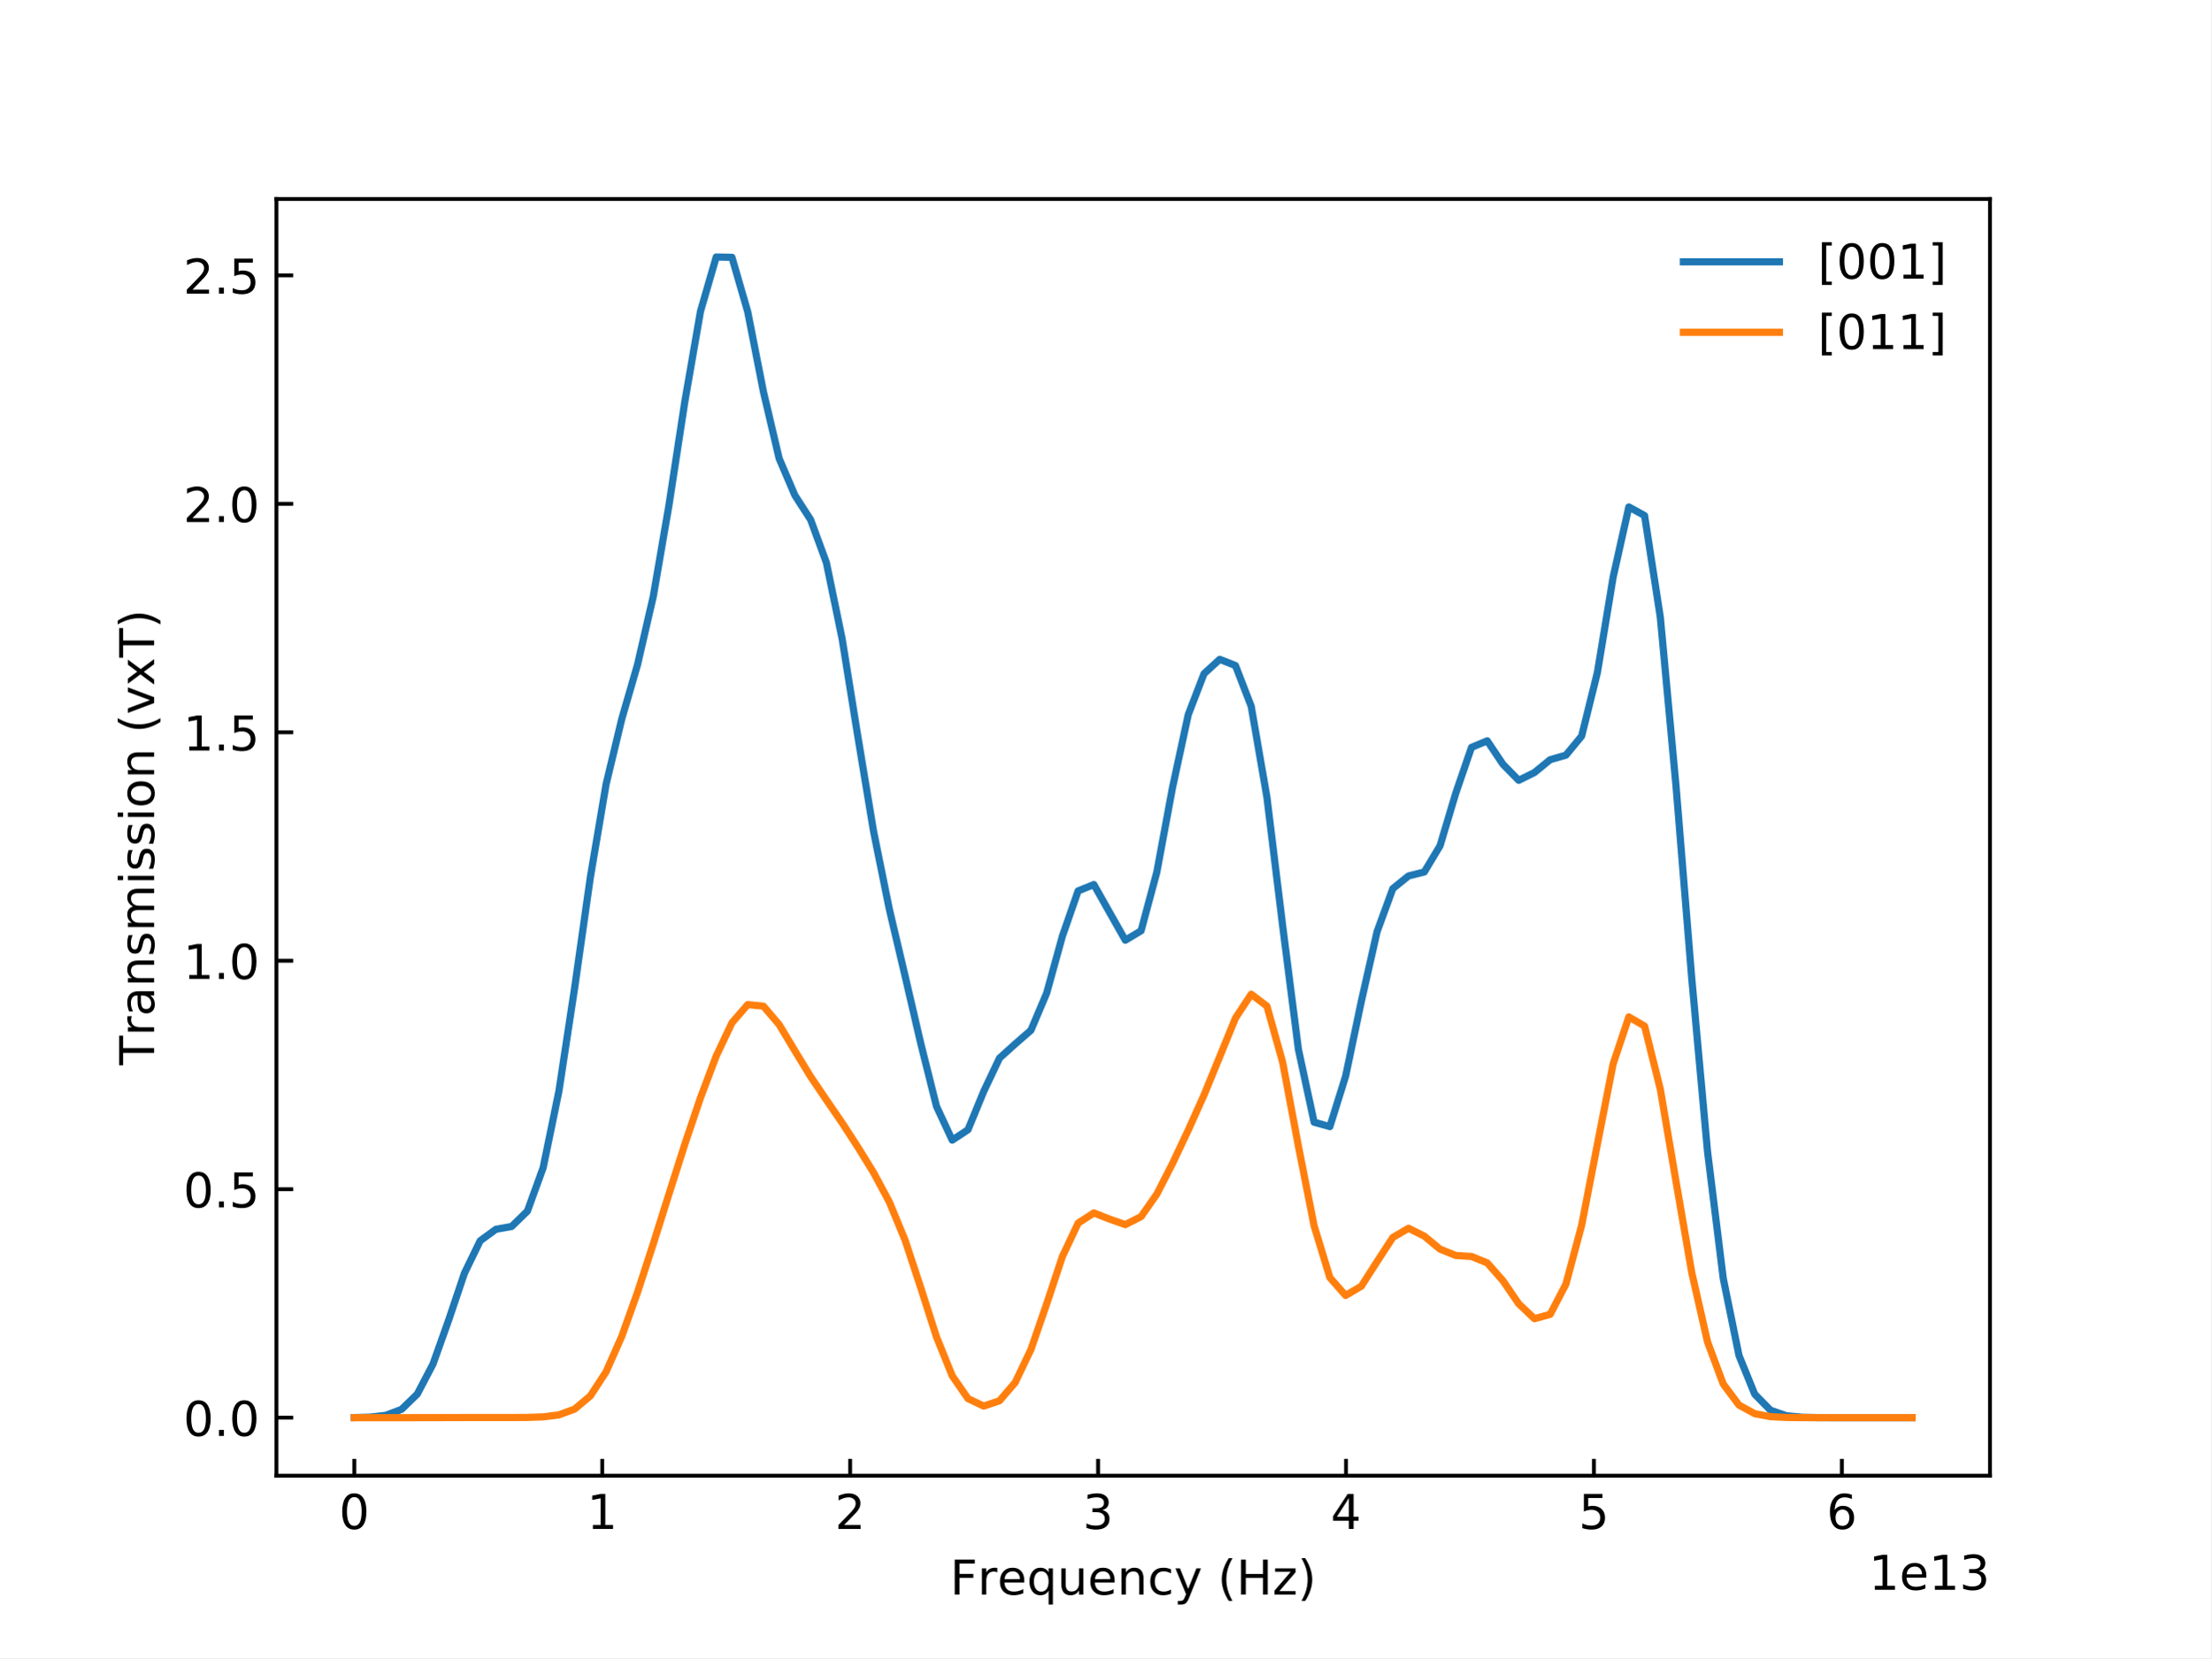
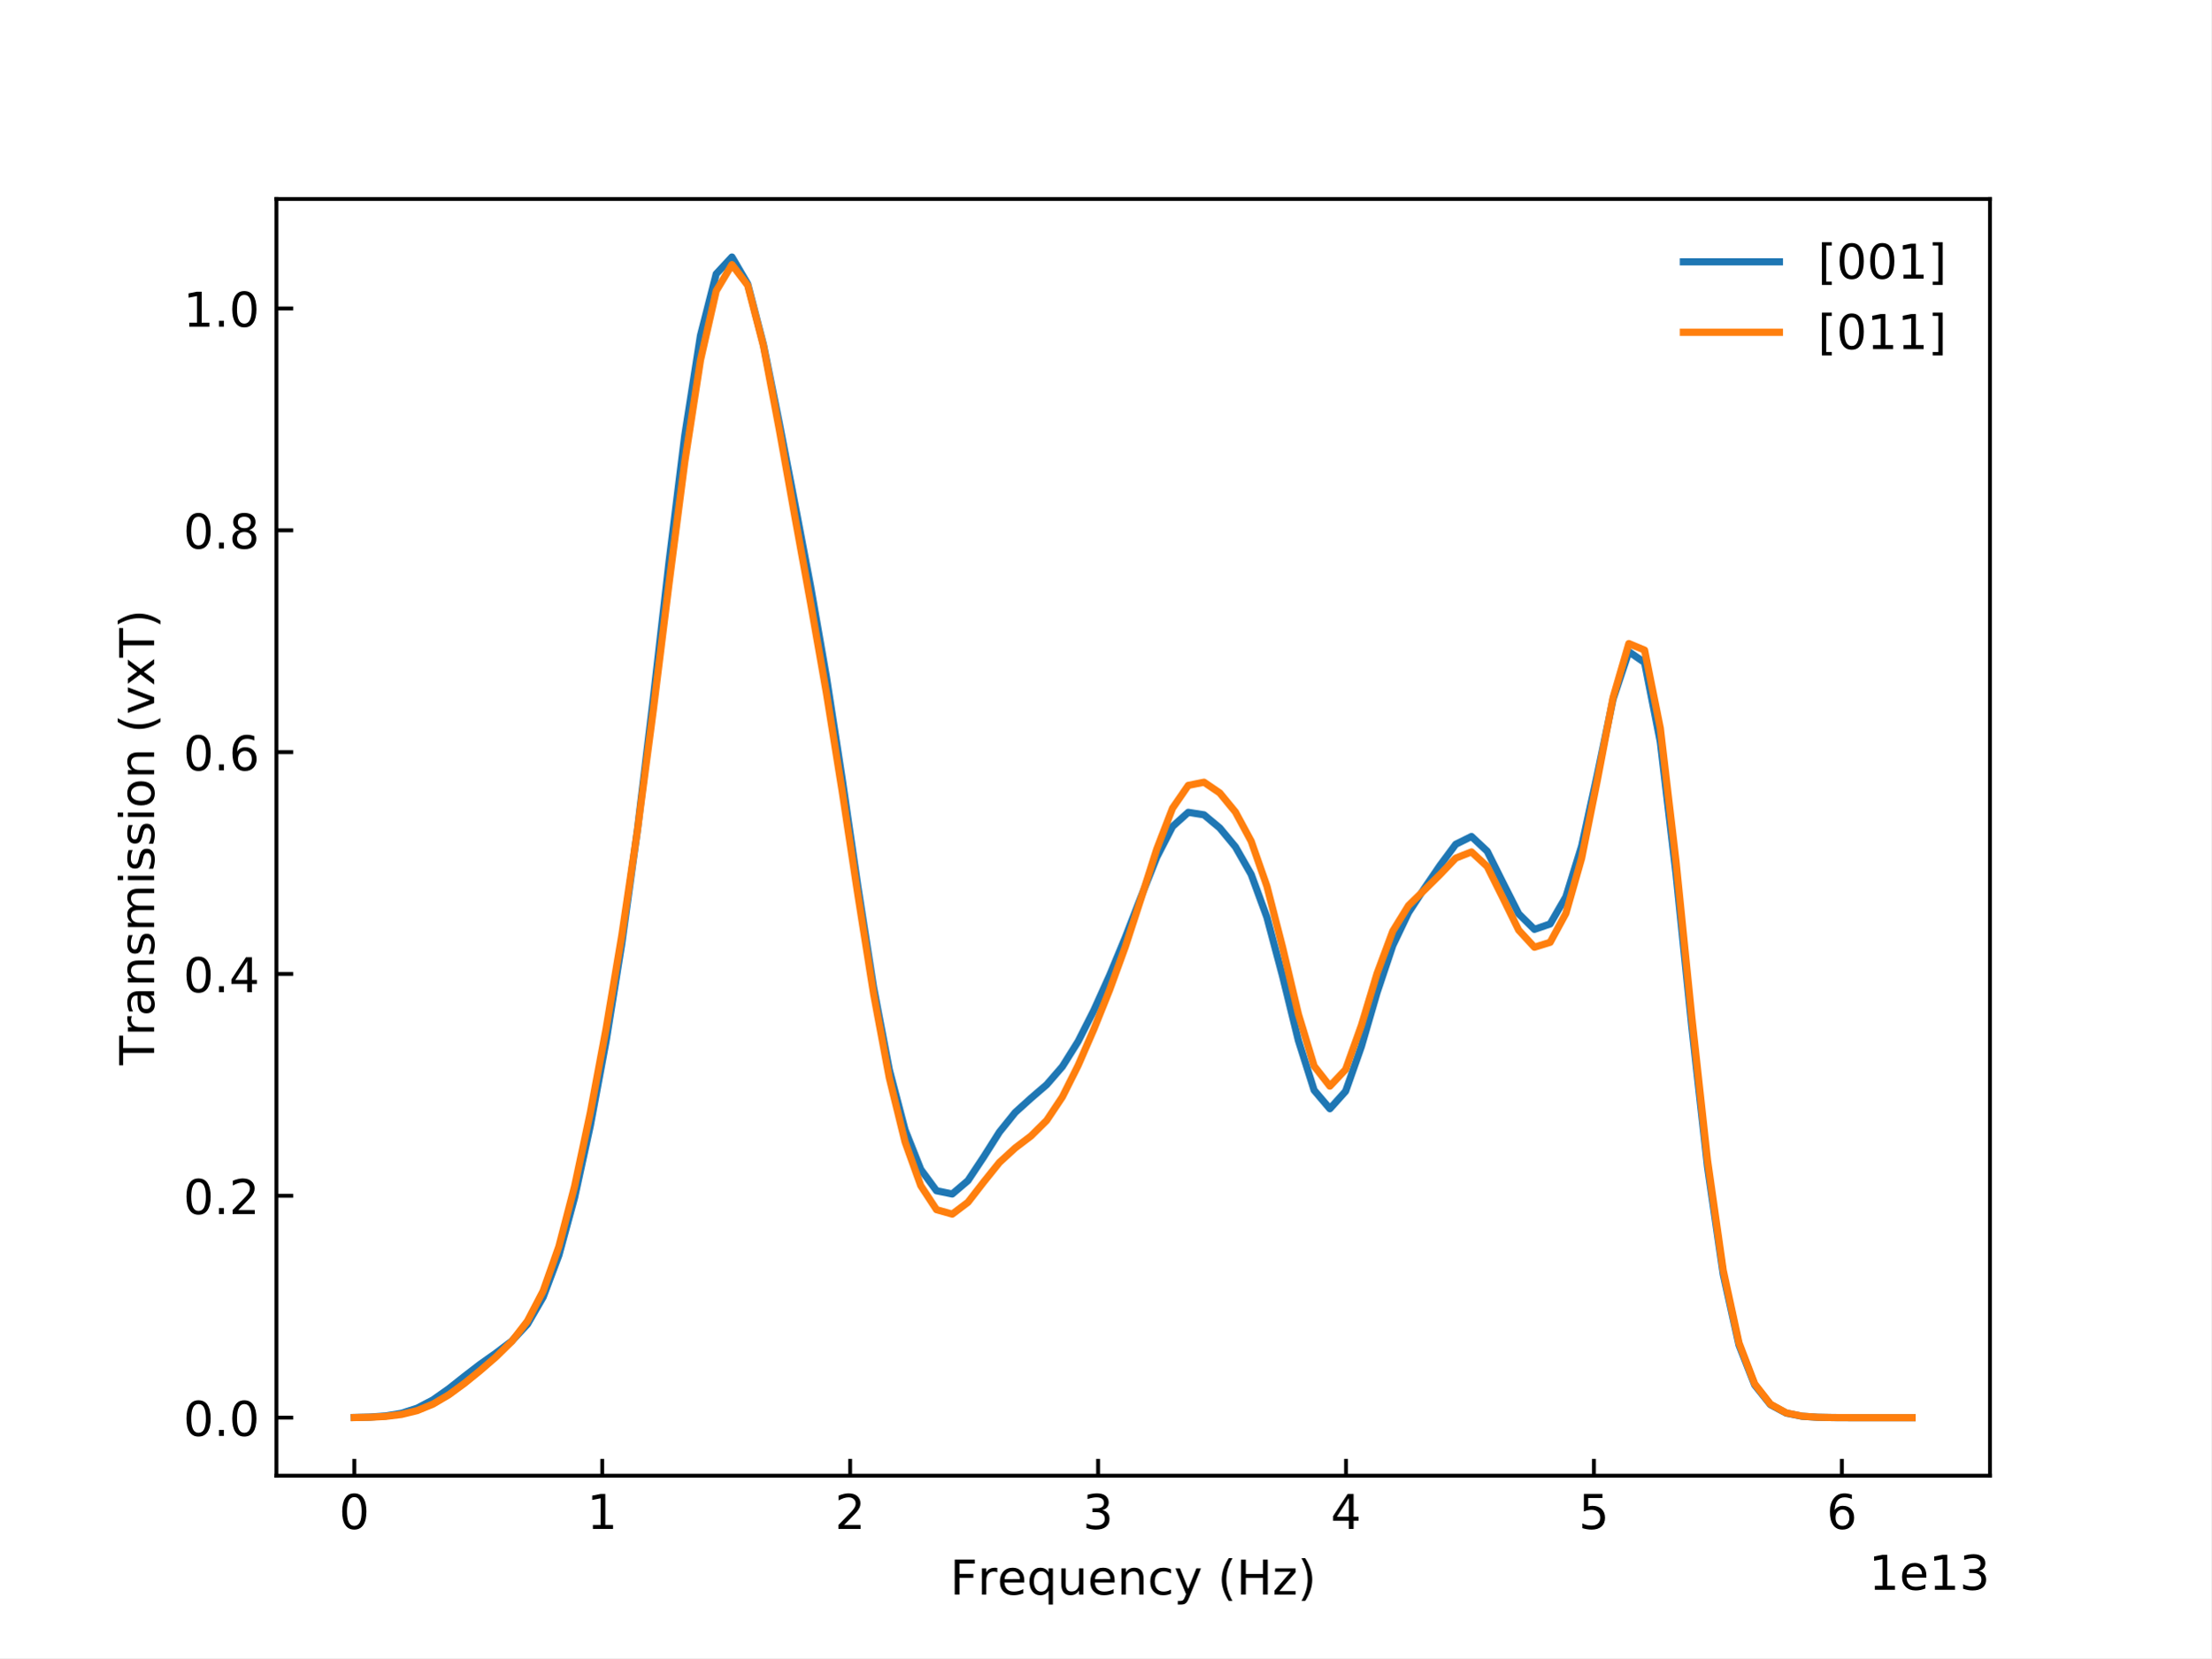
<svg xmlns="http://www.w3.org/2000/svg" xmlns:xlink="http://www.w3.org/1999/xlink" height="345.6pt" version="1.1" viewBox="0 0 460.8 345.6" width="460.8pt">
  <defs>
    <style type="text/css">
*{stroke-linecap:butt;stroke-linejoin:round;}
  </style>
  </defs>
  <g id="figure_1">
    <g id="patch_1">
      <path d="M 0 345.6  L 460.8 345.6  L 460.8 0  L 0 0  z " style="fill:#ffffff;" />
    </g>
    <g id="axes_1">
      <g id="patch_2">
        <path d="M 57.6 307.584  L 414.72 307.584  L 414.72 41.472  L 57.6 41.472  z " style="fill:#ffffff;" />
      </g>
      <g id="matplotlib.axis_1">
        <g id="xtick_1">
          <g id="line2d_1">
            <defs>
-               <path d="M 0 0  L 0 -3.5  " id="m2cb60668ee" style="stroke:#000000;stroke-width:0.8;" />
-             </defs>
-             <g>
-               <use style="stroke:#000000;stroke-width:0.8;" x="73.833" xlink:href="#m2cb60668ee" y="307.584" />
+               <path d="M 0 0  L 0 -3.5  " id="mf8eb76b61d" style="stroke:#000000;stroke-width:0.8;" />
+             </defs>
+             <g>
+               <use style="stroke:#000000;stroke-width:0.8;" x="73.833" xlink:href="#mf8eb76b61d" y="307.584" />
            </g>
          </g>
          <g id="text_1">
            <defs>
              <path d="M 31.781 66.406  Q 24.172 66.406 20.328 58.906  Q 16.5 51.422 16.5 36.375  Q 16.5 21.391 20.328 13.891  Q 24.172 6.391 31.781 6.391  Q 39.453 6.391 43.281 13.891  Q 47.125 21.391 47.125 36.375  Q 47.125 51.422 43.281 58.906  Q 39.453 66.406 31.781 66.406  z M 31.781 74.219  Q 44.047 74.219 50.516 64.516  Q 56.984 54.828 56.984 36.375  Q 56.984 17.969 50.516 8.266  Q 44.047 -1.422 31.781 -1.422  Q 19.531 -1.422 13.062 8.266  Q 6.594 17.969 6.594 36.375  Q 6.594 54.828 13.062 64.516  Q 19.531 74.219 31.781 74.219  z " id="DejaVuSans-30" />
            </defs>
            <g transform="translate(70.65148 318.6824)scale(0.1 -0.1)">
              <use xlink:href="#DejaVuSans-30" />
            </g>
          </g>
        </g>
        <g id="xtick_2">
          <g id="line2d_2">
            <g>
-               <use style="stroke:#000000;stroke-width:0.8;" x="125.503" xlink:href="#m2cb60668ee" y="307.584" />
+               <use style="stroke:#000000;stroke-width:0.8;" x="125.503" xlink:href="#mf8eb76b61d" y="307.584" />
            </g>
          </g>
          <g id="text_2">
            <defs>
              <path d="M 12.406 8.297  L 28.516 8.297  L 28.516 63.922  L 10.984 60.406  L 10.984 69.391  L 28.422 72.906  L 38.281 72.906  L 38.281 8.297  L 54.391 8.297  L 54.391 0  L 12.406 0  z " id="DejaVuSans-31" />
            </defs>
            <g transform="translate(122.3219 318.6824)scale(0.1 -0.1)">
              <use xlink:href="#DejaVuSans-31" />
            </g>
          </g>
        </g>
        <g id="xtick_3">
          <g id="line2d_3">
            <g>
-               <use style="stroke:#000000;stroke-width:0.8;" x="177.173" xlink:href="#m2cb60668ee" y="307.584" />
+               <use style="stroke:#000000;stroke-width:0.8;" x="177.173" xlink:href="#mf8eb76b61d" y="307.584" />
            </g>
          </g>
          <g id="text_3">
            <defs>
              <path d="M 19.188 8.297  L 53.609 8.297  L 53.609 0  L 7.328 0  L 7.328 8.297  Q 12.938 14.109 22.625 23.891  Q 32.328 33.688 34.812 36.531  Q 39.547 41.844 41.422 45.531  Q 43.312 49.219 43.312 52.781  Q 43.312 58.594 39.234 62.25  Q 35.156 65.922 28.609 65.922  Q 23.969 65.922 18.812 64.312  Q 13.672 62.703 7.812 59.422  L 7.812 69.391  Q 13.766 71.781 18.938 73  Q 24.125 74.219 28.422 74.219  Q 39.75 74.219 46.484 68.547  Q 53.219 62.891 53.219 53.422  Q 53.219 48.922 51.531 44.891  Q 49.859 40.875 45.406 35.406  Q 44.188 33.984 37.641 27.219  Q 31.109 20.453 19.188 8.297  z " id="DejaVuSans-32" />
            </defs>
            <g transform="translate(173.9922 318.6824)scale(0.1 -0.1)">
              <use xlink:href="#DejaVuSans-32" />
            </g>
          </g>
        </g>
        <g id="xtick_4">
          <g id="line2d_4">
            <g>
-               <use style="stroke:#000000;stroke-width:0.8;" x="228.844" xlink:href="#m2cb60668ee" y="307.584" />
+               <use style="stroke:#000000;stroke-width:0.8;" x="228.844" xlink:href="#mf8eb76b61d" y="307.584" />
            </g>
          </g>
          <g id="text_4">
            <defs>
              <path d="M 40.578 39.312  Q 47.656 37.797 51.625 33  Q 55.609 28.219 55.609 21.188  Q 55.609 10.406 48.188 4.484  Q 40.766 -1.422 27.094 -1.422  Q 22.516 -1.422 17.656 -0.516  Q 12.797 0.391 7.625 2.203  L 7.625 11.719  Q 11.719 9.328 16.594 8.109  Q 21.484 6.891 26.812 6.891  Q 36.078 6.891 40.938 10.547  Q 45.797 14.203 45.797 21.188  Q 45.797 27.641 41.281 31.266  Q 36.766 34.906 28.719 34.906  L 20.219 34.906  L 20.219 43.016  L 29.109 43.016  Q 36.375 43.016 40.234 45.922  Q 44.094 48.828 44.094 54.297  Q 44.094 59.906 40.109 62.906  Q 36.141 65.922 28.719 65.922  Q 24.656 65.922 20.016 65.031  Q 15.375 64.156 9.812 62.312  L 9.812 71.094  Q 15.438 72.656 20.344 73.438  Q 25.25 74.219 29.594 74.219  Q 40.828 74.219 47.359 69.109  Q 53.906 64.016 53.906 55.328  Q 53.906 49.266 50.438 45.094  Q 46.969 40.922 40.578 39.312  z " id="DejaVuSans-33" />
            </defs>
            <g transform="translate(225.6626 318.6824)scale(0.1 -0.1)">
              <use xlink:href="#DejaVuSans-33" />
            </g>
          </g>
        </g>
        <g id="xtick_5">
          <g id="line2d_5">
            <g>
-               <use style="stroke:#000000;stroke-width:0.8;" x="280.514" xlink:href="#m2cb60668ee" y="307.584" />
+               <use style="stroke:#000000;stroke-width:0.8;" x="280.514" xlink:href="#mf8eb76b61d" y="307.584" />
            </g>
          </g>
          <g id="text_5">
            <defs>
              <path d="M 37.797 64.312  L 12.891 25.391  L 37.797 25.391  z M 35.203 72.906  L 47.609 72.906  L 47.609 25.391  L 58.016 25.391  L 58.016 17.188  L 47.609 17.188  L 47.609 0  L 37.797 0  L 37.797 17.188  L 4.891 17.188  L 4.891 26.703  z " id="DejaVuSans-34" />
            </defs>
            <g transform="translate(277.333 318.6824)scale(0.1 -0.1)">
              <use xlink:href="#DejaVuSans-34" />
            </g>
          </g>
        </g>
        <g id="xtick_6">
          <g id="line2d_6">
            <g>
-               <use style="stroke:#000000;stroke-width:0.8;" x="332.185" xlink:href="#m2cb60668ee" y="307.584" />
+               <use style="stroke:#000000;stroke-width:0.8;" x="332.185" xlink:href="#mf8eb76b61d" y="307.584" />
            </g>
          </g>
          <g id="text_6">
            <defs>
              <path d="M 10.797 72.906  L 49.516 72.906  L 49.516 64.594  L 19.828 64.594  L 19.828 46.734  Q 21.969 47.469 24.109 47.828  Q 26.266 48.188 28.422 48.188  Q 40.625 48.188 47.75 41.5  Q 54.891 34.812 54.891 23.391  Q 54.891 11.625 47.562 5.094  Q 40.234 -1.422 26.906 -1.422  Q 22.312 -1.422 17.547 -0.641  Q 12.797 0.141 7.719 1.703  L 7.719 11.625  Q 12.109 9.234 16.797 8.062  Q 21.484 6.891 26.703 6.891  Q 35.156 6.891 40.078 11.328  Q 45.016 15.766 45.016 23.391  Q 45.016 31 40.078 35.438  Q 35.156 39.891 26.703 39.891  Q 22.75 39.891 18.812 39.016  Q 14.891 38.141 10.797 36.281  z " id="DejaVuSans-35" />
            </defs>
            <g transform="translate(329.0034 318.6824)scale(0.1 -0.1)">
              <use xlink:href="#DejaVuSans-35" />
            </g>
          </g>
        </g>
        <g id="xtick_7">
          <g id="line2d_7">
            <g>
-               <use style="stroke:#000000;stroke-width:0.8;" x="383.855" xlink:href="#m2cb60668ee" y="307.584" />
+               <use style="stroke:#000000;stroke-width:0.8;" x="383.855" xlink:href="#mf8eb76b61d" y="307.584" />
            </g>
          </g>
          <g id="text_7">
            <defs>
              <path d="M 33.016 40.375  Q 26.375 40.375 22.484 35.828  Q 18.609 31.297 18.609 23.391  Q 18.609 15.531 22.484 10.953  Q 26.375 6.391 33.016 6.391  Q 39.656 6.391 43.531 10.953  Q 47.406 15.531 47.406 23.391  Q 47.406 31.297 43.531 35.828  Q 39.656 40.375 33.016 40.375  z M 52.594 71.297  L 52.594 62.312  Q 48.875 64.062 45.094 64.984  Q 41.312 65.922 37.594 65.922  Q 27.828 65.922 22.672 59.328  Q 17.531 52.734 16.797 39.406  Q 19.672 43.656 24.016 45.922  Q 28.375 48.188 33.594 48.188  Q 44.578 48.188 50.953 41.516  Q 57.328 34.859 57.328 23.391  Q 57.328 12.156 50.688 5.359  Q 44.047 -1.422 33.016 -1.422  Q 20.359 -1.422 13.672 8.266  Q 6.984 17.969 6.984 36.375  Q 6.984 53.656 15.188 63.938  Q 23.391 74.219 37.203 74.219  Q 40.922 74.219 44.703 73.484  Q 48.484 72.75 52.594 71.297  z " id="DejaVuSans-36" />
            </defs>
            <g transform="translate(380.6737 318.6824)scale(0.1 -0.1)">
              <use xlink:href="#DejaVuSans-36" />
            </g>
          </g>
        </g>
        <g id="text_8">
          <defs>
            <path d="M 9.812 72.906  L 51.703 72.906  L 51.703 64.594  L 19.672 64.594  L 19.672 43.109  L 48.578 43.109  L 48.578 34.812  L 19.672 34.812  L 19.672 0  L 9.812 0  z " id="DejaVuSans-46" />
            <path d="M 41.109 46.297  Q 39.594 47.172 37.812 47.578  Q 36.031 48 33.891 48  Q 26.266 48 22.188 43.047  Q 18.109 38.094 18.109 28.812  L 18.109 0  L 9.078 0  L 9.078 54.688  L 18.109 54.688  L 18.109 46.188  Q 20.953 51.172 25.484 53.578  Q 30.031 56 36.531 56  Q 37.453 56 38.578 55.875  Q 39.703 55.766 41.062 55.516  z " id="DejaVuSans-72" />
            <path d="M 56.203 29.594  L 56.203 25.203  L 14.891 25.203  Q 15.484 15.922 20.484 11.062  Q 25.484 6.203 34.422 6.203  Q 39.594 6.203 44.453 7.469  Q 49.312 8.734 54.109 11.281  L 54.109 2.781  Q 49.266 0.734 44.188 -0.344  Q 39.109 -1.422 33.891 -1.422  Q 20.797 -1.422 13.156 6.188  Q 5.516 13.812 5.516 26.812  Q 5.516 40.234 12.766 48.109  Q 20.016 56 32.328 56  Q 43.359 56 49.781 48.891  Q 56.203 41.797 56.203 29.594  z M 47.219 32.234  Q 47.125 39.594 43.094 43.984  Q 39.062 48.391 32.422 48.391  Q 24.906 48.391 20.391 44.141  Q 15.875 39.891 15.188 32.172  z " id="DejaVuSans-65" />
            <path d="M 14.797 27.297  Q 14.797 17.391 18.875 11.75  Q 22.953 6.109 30.078 6.109  Q 37.203 6.109 41.297 11.75  Q 45.406 17.391 45.406 27.297  Q 45.406 37.203 41.297 42.844  Q 37.203 48.484 30.078 48.484  Q 22.953 48.484 18.875 42.844  Q 14.797 37.203 14.797 27.297  z M 45.406 8.203  Q 42.578 3.328 38.25 0.953  Q 33.938 -1.422 27.875 -1.422  Q 17.969 -1.422 11.734 6.484  Q 5.516 14.406 5.516 27.297  Q 5.516 40.188 11.734 48.094  Q 17.969 56 27.875 56  Q 33.938 56 38.25 53.625  Q 42.578 51.266 45.406 46.391  L 45.406 54.688  L 54.391 54.688  L 54.391 -20.797  L 45.406 -20.797  z " id="DejaVuSans-71" />
            <path d="M 8.5 21.578  L 8.5 54.688  L 17.484 54.688  L 17.484 21.922  Q 17.484 14.156 20.5 10.266  Q 23.531 6.391 29.594 6.391  Q 36.859 6.391 41.078 11.031  Q 45.312 15.672 45.312 23.688  L 45.312 54.688  L 54.297 54.688  L 54.297 0  L 45.312 0  L 45.312 8.406  Q 42.047 3.422 37.719 1  Q 33.406 -1.422 27.688 -1.422  Q 18.266 -1.422 13.375 4.438  Q 8.5 10.297 8.5 21.578  z M 31.109 56  z " id="DejaVuSans-75" />
            <path d="M 54.891 33.016  L 54.891 0  L 45.906 0  L 45.906 32.719  Q 45.906 40.484 42.875 44.328  Q 39.844 48.188 33.797 48.188  Q 26.516 48.188 22.312 43.547  Q 18.109 38.922 18.109 30.906  L 18.109 0  L 9.078 0  L 9.078 54.688  L 18.109 54.688  L 18.109 46.188  Q 21.344 51.125 25.703 53.562  Q 30.078 56 35.797 56  Q 45.219 56 50.047 50.172  Q 54.891 44.344 54.891 33.016  z " id="DejaVuSans-6e" />
            <path d="M 48.781 52.594  L 48.781 44.188  Q 44.969 46.297 41.141 47.344  Q 37.312 48.391 33.406 48.391  Q 24.656 48.391 19.812 42.844  Q 14.984 37.312 14.984 27.297  Q 14.984 17.281 19.812 11.734  Q 24.656 6.203 33.406 6.203  Q 37.312 6.203 41.141 7.25  Q 44.969 8.297 48.781 10.406  L 48.781 2.094  Q 45.016 0.344 40.984 -0.531  Q 36.969 -1.422 32.422 -1.422  Q 20.062 -1.422 12.781 6.344  Q 5.516 14.109 5.516 27.297  Q 5.516 40.672 12.859 48.328  Q 20.219 56 33.016 56  Q 37.156 56 41.109 55.141  Q 45.062 54.297 48.781 52.594  z " id="DejaVuSans-63" />
            <path d="M 32.172 -5.078  Q 28.375 -14.844 24.75 -17.812  Q 21.141 -20.797 15.094 -20.797  L 7.906 -20.797  L 7.906 -13.281  L 13.188 -13.281  Q 16.891 -13.281 18.938 -11.516  Q 21 -9.766 23.484 -3.219  L 25.094 0.875  L 2.984 54.688  L 12.5 54.688  L 29.594 11.922  L 46.688 54.688  L 56.203 54.688  z " id="DejaVuSans-79" />
            <path id="DejaVuSans-20" />
            <path d="M 31 75.875  Q 24.469 64.656 21.281 53.656  Q 18.109 42.672 18.109 31.391  Q 18.109 20.125 21.312 9.062  Q 24.516 -2 31 -13.188  L 23.188 -13.188  Q 15.875 -1.703 12.234 9.375  Q 8.594 20.453 8.594 31.391  Q 8.594 42.281 12.203 53.312  Q 15.828 64.359 23.188 75.875  z " id="DejaVuSans-28" />
            <path d="M 9.812 72.906  L 19.672 72.906  L 19.672 43.016  L 55.516 43.016  L 55.516 72.906  L 65.375 72.906  L 65.375 0  L 55.516 0  L 55.516 34.719  L 19.672 34.719  L 19.672 0  L 9.812 0  z " id="DejaVuSans-48" />
            <path d="M 5.516 54.688  L 48.188 54.688  L 48.188 46.484  L 14.406 7.172  L 48.188 7.172  L 48.188 0  L 4.297 0  L 4.297 8.203  L 38.094 47.516  L 5.516 47.516  z " id="DejaVuSans-7a" />
            <path d="M 8.016 75.875  L 15.828 75.875  Q 23.141 64.359 26.781 53.312  Q 30.422 42.281 30.422 31.391  Q 30.422 20.453 26.781 9.375  Q 23.141 -1.703 15.828 -13.188  L 8.016 -13.188  Q 14.5 -2 17.703 9.062  Q 20.906 20.125 20.906 31.391  Q 20.906 42.672 17.703 53.656  Q 14.5 64.656 8.016 75.875  z " id="DejaVuSans-29" />
          </defs>
          <g transform="translate(197.9873 332.3606)scale(0.1 -0.1)">
            <use xlink:href="#DejaVuSans-46" />
            <use x="57.41" xlink:href="#DejaVuSans-72" />
            <use x="98.492" xlink:href="#DejaVuSans-65" />
            <use x="160.016" xlink:href="#DejaVuSans-71" />
            <use x="223.492" xlink:href="#DejaVuSans-75" />
            <use x="286.871" xlink:href="#DejaVuSans-65" />
            <use x="348.395" xlink:href="#DejaVuSans-6e" />
            <use x="411.773" xlink:href="#DejaVuSans-63" />
            <use x="466.754" xlink:href="#DejaVuSans-79" />
            <use x="525.934" xlink:href="#DejaVuSans-20" />
            <use x="557.721" xlink:href="#DejaVuSans-28" />
            <use x="596.734" xlink:href="#DejaVuSans-48" />
            <use x="671.93" xlink:href="#DejaVuSans-7a" />
            <use x="724.42" xlink:href="#DejaVuSans-29" />
          </g>
        </g>
        <g id="text_9">
          <g transform="translate(389.4794 331.3606)scale(0.1 -0.1)">
            <use xlink:href="#DejaVuSans-31" />
            <use x="63.623" xlink:href="#DejaVuSans-65" />
            <use x="125.146" xlink:href="#DejaVuSans-31" />
            <use x="188.77" xlink:href="#DejaVuSans-33" />
          </g>
        </g>
      </g>
      <g id="matplotlib.axis_2">
        <g id="ytick_1">
          <g id="line2d_8">
            <defs>
-               <path d="M 0 0  L 3.5 0  " id="mece25d06ae" style="stroke:#000000;stroke-width:0.8;" />
-             </defs>
-             <g>
-               <use style="stroke:#000000;stroke-width:0.8;" x="57.6" xlink:href="#mece25d06ae" y="295.488" />
+               <path d="M 0 0  L 3.5 0  " id="m8a552177ae" style="stroke:#000000;stroke-width:0.8;" />
+             </defs>
+             <g>
+               <use style="stroke:#000000;stroke-width:0.8;" x="57.6" xlink:href="#m8a552177ae" y="295.488" />
            </g>
          </g>
          <g id="text_10">
            <defs>
              <path d="M 10.688 12.406  L 21 12.406  L 21 0  L 10.688 0  z " id="DejaVuSans-2e" />
            </defs>
            <g transform="translate(38.19687 299.2872)scale(0.1 -0.1)">
              <use xlink:href="#DejaVuSans-30" />
              <use x="63.623" xlink:href="#DejaVuSans-2e" />
              <use x="95.41" xlink:href="#DejaVuSans-30" />
            </g>
          </g>
        </g>
        <g id="ytick_2">
          <g id="line2d_9">
            <g>
-               <use style="stroke:#000000;stroke-width:0.8;" x="57.6" xlink:href="#mece25d06ae" y="247.868" />
+               <use style="stroke:#000000;stroke-width:0.8;" x="57.6" xlink:href="#m8a552177ae" y="249.248" />
            </g>
          </g>
          <g id="text_11">
-             <g transform="translate(38.19687 251.6674)scale(0.1 -0.1)">
-               <use xlink:href="#DejaVuSans-30" />
-               <use x="63.623" xlink:href="#DejaVuSans-2e" />
-               <use x="95.41" xlink:href="#DejaVuSans-35" />
+             <g transform="translate(38.19687 253.0472)scale(0.1 -0.1)">
+               <use xlink:href="#DejaVuSans-30" />
+               <use x="63.623" xlink:href="#DejaVuSans-2e" />
+               <use x="95.41" xlink:href="#DejaVuSans-32" />
            </g>
          </g>
        </g>
        <g id="ytick_3">
          <g id="line2d_10">
            <g>
-               <use style="stroke:#000000;stroke-width:0.8;" x="57.6" xlink:href="#mece25d06ae" y="200.248" />
+               <use style="stroke:#000000;stroke-width:0.8;" x="57.6" xlink:href="#m8a552177ae" y="203.008" />
            </g>
          </g>
          <g id="text_12">
-             <g transform="translate(38.19687 204.0476)scale(0.1 -0.1)">
-               <use xlink:href="#DejaVuSans-31" />
-               <use x="63.623" xlink:href="#DejaVuSans-2e" />
-               <use x="95.41" xlink:href="#DejaVuSans-30" />
+             <g transform="translate(38.19687 206.8071)scale(0.1 -0.1)">
+               <use xlink:href="#DejaVuSans-30" />
+               <use x="63.623" xlink:href="#DejaVuSans-2e" />
+               <use x="95.41" xlink:href="#DejaVuSans-34" />
            </g>
          </g>
        </g>
        <g id="ytick_4">
          <g id="line2d_11">
            <g>
-               <use style="stroke:#000000;stroke-width:0.8;" x="57.6" xlink:href="#mece25d06ae" y="152.629" />
+               <use style="stroke:#000000;stroke-width:0.8;" x="57.6" xlink:href="#m8a552177ae" y="156.768" />
            </g>
          </g>
          <g id="text_13">
-             <g transform="translate(38.19687 156.4278)scale(0.1 -0.1)">
-               <use xlink:href="#DejaVuSans-31" />
-               <use x="63.623" xlink:href="#DejaVuSans-2e" />
-               <use x="95.41" xlink:href="#DejaVuSans-35" />
+             <g transform="translate(38.19687 160.5671)scale(0.1 -0.1)">
+               <use xlink:href="#DejaVuSans-30" />
+               <use x="63.623" xlink:href="#DejaVuSans-2e" />
+               <use x="95.41" xlink:href="#DejaVuSans-36" />
            </g>
          </g>
        </g>
        <g id="ytick_5">
          <g id="line2d_12">
            <g>
-               <use style="stroke:#000000;stroke-width:0.8;" x="57.6" xlink:href="#mece25d06ae" y="105.009" />
+               <use style="stroke:#000000;stroke-width:0.8;" x="57.6" xlink:href="#m8a552177ae" y="110.528" />
            </g>
          </g>
          <g id="text_14">
-             <g transform="translate(38.19687 108.808)scale(0.1 -0.1)">
-               <use xlink:href="#DejaVuSans-32" />
-               <use x="63.623" xlink:href="#DejaVuSans-2e" />
-               <use x="95.41" xlink:href="#DejaVuSans-30" />
+             <defs>
+               <path d="M 31.781 34.625  Q 24.75 34.625 20.719 30.859  Q 16.703 27.094 16.703 20.516  Q 16.703 13.922 20.719 10.156  Q 24.75 6.391 31.781 6.391  Q 38.812 6.391 42.859 10.172  Q 46.922 13.969 46.922 20.516  Q 46.922 27.094 42.891 30.859  Q 38.875 34.625 31.781 34.625  z M 21.922 38.812  Q 15.578 40.375 12.031 44.719  Q 8.5 49.078 8.5 55.328  Q 8.5 64.062 14.719 69.141  Q 20.953 74.219 31.781 74.219  Q 42.672 74.219 48.875 69.141  Q 55.078 64.062 55.078 55.328  Q 55.078 49.078 51.531 44.719  Q 48 40.375 41.703 38.812  Q 48.828 37.156 52.797 32.312  Q 56.781 27.484 56.781 20.516  Q 56.781 9.906 50.312 4.234  Q 43.844 -1.422 31.781 -1.422  Q 19.734 -1.422 13.25 4.234  Q 6.781 9.906 6.781 20.516  Q 6.781 27.484 10.781 32.312  Q 14.797 37.156 21.922 38.812  z M 18.312 54.391  Q 18.312 48.734 21.844 45.562  Q 25.391 42.391 31.781 42.391  Q 38.141 42.391 41.719 45.562  Q 45.312 48.734 45.312 54.391  Q 45.312 60.062 41.719 63.234  Q 38.141 66.406 31.781 66.406  Q 25.391 66.406 21.844 63.234  Q 18.312 60.062 18.312 54.391  z " id="DejaVuSans-38" />
+             </defs>
+             <g transform="translate(38.19687 114.327)scale(0.1 -0.1)">
+               <use xlink:href="#DejaVuSans-30" />
+               <use x="63.623" xlink:href="#DejaVuSans-2e" />
+               <use x="95.41" xlink:href="#DejaVuSans-38" />
            </g>
          </g>
        </g>
        <g id="ytick_6">
          <g id="line2d_13">
            <g>
-               <use style="stroke:#000000;stroke-width:0.8;" x="57.6" xlink:href="#mece25d06ae" y="57.389" />
+               <use style="stroke:#000000;stroke-width:0.8;" x="57.6" xlink:href="#m8a552177ae" y="64.288" />
            </g>
          </g>
          <g id="text_15">
-             <g transform="translate(38.19687 61.18821)scale(0.1 -0.1)">
-               <use xlink:href="#DejaVuSans-32" />
-               <use x="63.623" xlink:href="#DejaVuSans-2e" />
-               <use x="95.41" xlink:href="#DejaVuSans-35" />
+             <g transform="translate(38.19687 68.08695)scale(0.1 -0.1)">
+               <use xlink:href="#DejaVuSans-31" />
+               <use x="63.623" xlink:href="#DejaVuSans-2e" />
+               <use x="95.41" xlink:href="#DejaVuSans-30" />
            </g>
          </g>
        </g>
        <g id="text_16">
          <defs>
            <path d="M -0.297 72.906  L 61.375 72.906  L 61.375 64.594  L 35.5 64.594  L 35.5 0  L 25.594 0  L 25.594 64.594  L -0.297 64.594  z " id="DejaVuSans-54" />
            <path d="M 34.281 27.484  Q 23.391 27.484 19.188 25  Q 14.984 22.516 14.984 16.5  Q 14.984 11.719 18.141 8.906  Q 21.297 6.109 26.703 6.109  Q 34.188 6.109 38.703 11.406  Q 43.219 16.703 43.219 25.484  L 43.219 27.484  z M 52.203 31.203  L 52.203 0  L 43.219 0  L 43.219 8.297  Q 40.141 3.328 35.547 0.953  Q 30.953 -1.422 24.312 -1.422  Q 15.922 -1.422 10.953 3.297  Q 6 8.016 6 15.922  Q 6 25.141 12.172 29.828  Q 18.359 34.516 30.609 34.516  L 43.219 34.516  L 43.219 35.406  Q 43.219 41.609 39.141 45  Q 35.062 48.391 27.688 48.391  Q 23 48.391 18.547 47.266  Q 14.109 46.141 10.016 43.891  L 10.016 52.203  Q 14.938 54.109 19.578 55.047  Q 24.219 56 28.609 56  Q 40.484 56 46.344 49.844  Q 52.203 43.703 52.203 31.203  z " id="DejaVuSans-61" />
            <path d="M 44.281 53.078  L 44.281 44.578  Q 40.484 46.531 36.375 47.5  Q 32.281 48.484 27.875 48.484  Q 21.188 48.484 17.844 46.438  Q 14.5 44.391 14.5 40.281  Q 14.5 37.156 16.891 35.375  Q 19.281 33.594 26.516 31.984  L 29.594 31.297  Q 39.156 29.25 43.188 25.516  Q 47.219 21.781 47.219 15.094  Q 47.219 7.469 41.188 3.016  Q 35.156 -1.422 24.609 -1.422  Q 20.219 -1.422 15.453 -0.562  Q 10.688 0.297 5.422 2  L 5.422 11.281  Q 10.406 8.688 15.234 7.391  Q 20.062 6.109 24.812 6.109  Q 31.156 6.109 34.562 8.281  Q 37.984 10.453 37.984 14.406  Q 37.984 18.062 35.516 20.016  Q 33.062 21.969 24.703 23.781  L 21.578 24.516  Q 13.234 26.266 9.516 29.906  Q 5.812 33.547 5.812 39.891  Q 5.812 47.609 11.281 51.797  Q 16.75 56 26.812 56  Q 31.781 56 36.172 55.266  Q 40.578 54.547 44.281 53.078  z " id="DejaVuSans-73" />
            <path d="M 52 44.188  Q 55.375 50.25 60.062 53.125  Q 64.75 56 71.094 56  Q 79.641 56 84.281 50.016  Q 88.922 44.047 88.922 33.016  L 88.922 0  L 79.891 0  L 79.891 32.719  Q 79.891 40.578 77.094 44.375  Q 74.312 48.188 68.609 48.188  Q 61.625 48.188 57.562 43.547  Q 53.516 38.922 53.516 30.906  L 53.516 0  L 44.484 0  L 44.484 32.719  Q 44.484 40.625 41.703 44.406  Q 38.922 48.188 33.109 48.188  Q 26.219 48.188 22.156 43.531  Q 18.109 38.875 18.109 30.906  L 18.109 0  L 9.078 0  L 9.078 54.688  L 18.109 54.688  L 18.109 46.188  Q 21.188 51.219 25.484 53.609  Q 29.781 56 35.688 56  Q 41.656 56 45.828 52.969  Q 50 49.953 52 44.188  z " id="DejaVuSans-6d" />
            <path d="M 9.422 54.688  L 18.406 54.688  L 18.406 0  L 9.422 0  z M 9.422 75.984  L 18.406 75.984  L 18.406 64.594  L 9.422 64.594  z " id="DejaVuSans-69" />
            <path d="M 30.609 48.391  Q 23.391 48.391 19.188 42.75  Q 14.984 37.109 14.984 27.297  Q 14.984 17.484 19.156 11.844  Q 23.344 6.203 30.609 6.203  Q 37.797 6.203 41.984 11.859  Q 46.188 17.531 46.188 27.297  Q 46.188 37.016 41.984 42.703  Q 37.797 48.391 30.609 48.391  z M 30.609 56  Q 42.328 56 49.016 48.375  Q 55.719 40.766 55.719 27.297  Q 55.719 13.875 49.016 6.219  Q 42.328 -1.422 30.609 -1.422  Q 18.844 -1.422 12.172 6.219  Q 5.516 13.875 5.516 27.297  Q 5.516 40.766 12.172 48.375  Q 18.844 56 30.609 56  z " id="DejaVuSans-6f" />
            <path d="M 2.984 54.688  L 12.5 54.688  L 29.594 8.797  L 46.688 54.688  L 56.203 54.688  L 35.688 0  L 23.484 0  z " id="DejaVuSans-76" />
            <path d="M 54.891 54.688  L 35.109 28.078  L 55.906 0  L 45.312 0  L 29.391 21.484  L 13.484 0  L 2.875 0  L 24.125 28.609  L 4.688 54.688  L 15.281 54.688  L 29.781 35.203  L 44.281 54.688  z " id="DejaVuSans-78" />
          </defs>
          <g transform="translate(32.11719 222.0132)rotate(-90)scale(0.1 -0.1)">
            <use xlink:href="#DejaVuSans-54" />
            <use x="60.865" xlink:href="#DejaVuSans-72" />
            <use x="101.979" xlink:href="#DejaVuSans-61" />
            <use x="163.258" xlink:href="#DejaVuSans-6e" />
            <use x="226.637" xlink:href="#DejaVuSans-73" />
            <use x="278.736" xlink:href="#DejaVuSans-6d" />
            <use x="376.148" xlink:href="#DejaVuSans-69" />
            <use x="403.932" xlink:href="#DejaVuSans-73" />
            <use x="456.031" xlink:href="#DejaVuSans-73" />
            <use x="508.131" xlink:href="#DejaVuSans-69" />
            <use x="535.914" xlink:href="#DejaVuSans-6f" />
            <use x="597.096" xlink:href="#DejaVuSans-6e" />
            <use x="660.475" xlink:href="#DejaVuSans-20" />
            <use x="692.262" xlink:href="#DejaVuSans-28" />
            <use x="731.275" xlink:href="#DejaVuSans-76" />
            <use x="790.455" xlink:href="#DejaVuSans-78" />
            <use x="849.635" xlink:href="#DejaVuSans-54" />
            <use x="910.719" xlink:href="#DejaVuSans-29" />
          </g>
        </g>
      </g>
      <g id="line2d_14">
-         <path clip-path="url(#p359e31941e)" d="M 73.833 295.469  L 77.112 295.38  L 80.391 295.004  L 83.671 293.762  L 86.95 290.578  L 90.229 284.322  L 93.509 275.112  L 96.788 265.37  L 100.067 258.62  L 103.347 256.223  L 106.626 255.636  L 109.905 252.439  L 113.185 243.397  L 116.464 227.483  L 119.743 205.956  L 123.023 182.865  L 126.302 163.477  L 129.581 149.83  L 132.861 138.52  L 136.14 124.302  L 139.42 105.224  L 142.699 83.812  L 145.978 64.9  L 149.258 53.568  L 152.537 53.629  L 155.816 64.952  L 159.096 81.646  L 162.375 95.568  L 165.654 103.233  L 168.934 108.327  L 172.213 117.259  L 175.492 133.112  L 178.772 153.494  L 182.051 173.286  L 185.33 189.479  L 188.61 203.382  L 191.889 217.5  L 195.168 230.6  L 198.448 237.638  L 201.727 235.479  L 205.006 227.488  L 208.286 220.559  L 211.565 217.593  L 214.844 214.747  L 218.124 207.004  L 221.403 195.133  L 224.682 185.692  L 227.962 184.368  L 231.241 190.173  L 234.52 195.974  L 237.8 194.01  L 241.079 181.8  L 244.358 164.138  L 247.638 148.943  L 250.917 140.427  L 254.196 137.42  L 257.476 138.724  L 260.755 147.217  L 264.034 166.192  L 267.314 193.016  L 270.593 218.715  L 273.872 233.914  L 277.152 234.817  L 280.431 224.306  L 283.71 208.684  L 286.99 194.177  L 290.269 185.214  L 293.548 182.568  L 296.828 181.747  L 300.107 176.294  L 303.386 165.324  L 306.666 155.772  L 309.945 154.408  L 313.224 159.303  L 316.504 162.639  L 319.783 161.017  L 323.062 158.34  L 326.342 157.398  L 329.621 153.425  L 332.9 140.181  L 336.18 120.319  L 339.459 105.659  L 342.739 107.463  L 346.018 128.653  L 349.297 163.922  L 352.577 204.013  L 355.856 240.013  L 359.135 266.478  L 362.415 282.54  L 365.694 290.597  L 368.973 293.936  L 372.253 295.077  L 375.532 295.398  L 378.811 295.472  L 382.091 295.486  L 385.37 295.488  L 388.649 295.488  L 391.929 295.488  L 395.208 295.488  L 398.487 295.488  " style="fill:none;stroke:#1f77b4;stroke-linecap:square;stroke-width:1.5;" />
+         <path clip-path="url(#p2561dbba54)" d="M 73.833 295.453  L 77.112 295.366  L 80.391 295.127  L 83.671 294.574  L 86.95 293.507  L 90.229 291.786  L 93.509 289.476  L 96.788 286.878  L 100.067 284.357  L 103.347 282.037  L 106.626 279.548  L 109.905 276.024  L 113.185 270.356  L 116.464 261.635  L 119.743 249.589  L 123.023 234.584  L 126.302 217.014  L 129.581 196.633  L 132.861 172.792  L 136.14 145.654  L 139.42 117.192  L 142.699 90.804  L 145.978 69.94  L 149.258 57.095  L 152.537 53.568  L 155.816 59.181  L 159.096 71.835  L 162.375 88.068  L 165.654 105.048  L 168.934 122.266  L 172.213 141.037  L 175.492 162.251  L 178.772 184.74  L 182.051 205.782  L 185.33 222.97  L 188.61 235.486  L 191.889 243.744  L 195.168 248.195  L 198.448 248.868  L 201.727 246.076  L 205.006 241.132  L 208.286 235.954  L 211.565 231.874  L 214.844 228.912  L 218.124 226.088  L 221.403 222.306  L 224.682 217.069  L 227.962 210.593  L 231.241 203.319  L 234.52 195.403  L 237.8 186.92  L 241.079 178.648  L 244.358 172.271  L 247.638 169.314  L 250.917 169.835  L 254.196 172.564  L 257.476 176.519  L 260.755 182.265  L 264.034 191.208  L 267.314 203.533  L 270.593 216.894  L 273.872 227.245  L 277.152 231.101  L 280.431 227.449  L 283.71 218.149  L 286.99 206.857  L 290.269 197.068  L 293.548 190.206  L 296.828 185.206  L 300.107 180.383  L 303.386 175.968  L 306.666 174.353  L 309.945 177.422  L 313.224 183.996  L 316.504 190.472  L 319.783 193.707  L 323.062 192.577  L 326.342 186.918  L 329.621 176.351  L 332.9 161.411  L 336.18 145.708  L 339.459 135.835  L 342.739 138.092  L 346.018 154.634  L 349.297 182.175  L 352.577 213.952  L 355.856 243.17  L 359.135 265.621  L 362.415 280.348  L 365.694 288.686  L 368.973 292.784  L 372.253 294.539  L 375.532 295.194  L 378.811 295.408  L 382.091 295.469  L 385.37 295.484  L 388.649 295.487  L 391.929 295.488  L 395.208 295.488  L 398.487 295.488  " style="fill:none;stroke:#1f77b4;stroke-linecap:square;stroke-width:1.5;" />
      </g>
      <g id="line2d_15">
-         <path clip-path="url(#p359e31941e)" d="M 73.833 295.488  L 77.112 295.488  L 80.391 295.487  L 83.671 295.486  L 86.95 295.483  L 90.229 295.476  L 93.509 295.467  L 96.788 295.458  L 100.067 295.453  L 103.347 295.453  L 106.626 295.454  L 109.905 295.433  L 113.185 295.32  L 116.464 294.906  L 119.743 293.708  L 123.023 290.958  L 126.302 285.934  L 129.581 278.519  L 132.861 269.348  L 136.14 259.261  L 139.42 248.837  L 142.699 238.528  L 145.978 228.809  L 149.258 220.109  L 152.537 213.188  L 155.816 209.393  L 159.096 209.714  L 162.375 213.556  L 165.654 219.018  L 168.934 224.399  L 172.213 229.25  L 175.492 234.029  L 178.772 239.079  L 182.051 244.405  L 185.33 250.507  L 188.61 258.458  L 191.889 268.42  L 195.168 278.657  L 198.448 286.764  L 201.727 291.508  L 205.006 293.074  L 208.286 291.97  L 211.565 288.157  L 214.844 281.278  L 218.124 271.784  L 221.403 261.9  L 224.682 254.943  L 227.962 252.812  L 231.241 254.102  L 234.52 255.252  L 237.8 253.586  L 241.079 248.899  L 244.358 242.498  L 247.638 235.543  L 250.917 228.243  L 254.196 220.244  L 257.476 212.2  L 260.755 207.226  L 264.034 209.712  L 267.314 221.421  L 270.593 238.889  L 273.872 255.526  L 277.152 266.299  L 280.431 270.018  L 283.71 268.076  L 286.99 262.95  L 290.269 257.925  L 293.548 256.011  L 296.828 257.646  L 300.107 260.358  L 303.386 261.683  L 306.666 261.888  L 309.945 263.223  L 313.224 266.947  L 316.504 271.744  L 319.783 274.857  L 323.062 273.958  L 326.342 267.656  L 329.621 255.383  L 332.9 238.508  L 336.18 221.762  L 339.459 211.957  L 342.739 213.874  L 346.018 227.039  L 349.297 246.304  L 352.577 265.285  L 355.856 279.694  L 359.135 288.484  L 362.415 292.865  L 365.694 294.663  L 368.973 295.271  L 372.253 295.441  L 375.532 295.479  L 378.811 295.487  L 382.091 295.488  L 385.37 295.488  L 388.649 295.488  L 391.929 295.488  L 395.208 295.488  L 398.487 295.488  " style="fill:none;stroke:#ff7f0e;stroke-linecap:square;stroke-width:1.5;" />
+         <path clip-path="url(#p2561dbba54)" d="M 73.833 295.463  L 77.112 295.401  L 80.391 295.227  L 83.671 294.82  L 86.95 294.015  L 90.229 292.665  L 93.509 290.734  L 96.788 288.338  L 100.067 285.673  L 103.347 282.837  L 106.626 279.619  L 109.905 275.372  L 113.185 269.087  L 116.464 259.818  L 119.743 247.25  L 123.023 231.884  L 126.302 214.431  L 129.581 194.963  L 132.861 172.897  L 136.14 148.046  L 139.42 121.66  L 142.699 96.336  L 145.978 75.085  L 149.258 60.639  L 152.537 55.153  L 155.816 59.473  L 159.096 72.09  L 162.375 89.368  L 165.654 107.695  L 168.934 125.722  L 172.213 144.383  L 175.492 164.81  L 178.772 186.443  L 182.051 207.124  L 185.33 224.654  L 188.61 238.003  L 191.889 247.128  L 195.168 252.132  L 198.448 253.067  L 201.727 250.592  L 205.006 246.361  L 208.286 242.284  L 211.565 239.276  L 214.844 236.79  L 218.124 233.541  L 221.403 228.627  L 224.682 222.08  L 227.962 214.521  L 231.241 206.347  L 234.52 197.339  L 237.8 187.27  L 241.079 176.965  L 244.358 168.461  L 247.638 163.7  L 250.917 163.035  L 254.196 165.265  L 257.476 169.261  L 260.755 175.343  L 264.034 184.727  L 267.314 197.526  L 270.593 211.383  L 273.872 222.199  L 277.152 226.391  L 280.431 222.91  L 283.71 213.758  L 286.99 202.888  L 290.269 194.066  L 293.548 188.736  L 296.828 185.532  L 300.107 182.287  L 303.386 178.852  L 306.666 177.57  L 309.945 180.607  L 313.224 187.174  L 316.504 193.871  L 319.783 197.432  L 323.062 196.41  L 326.342 190.369  L 329.621 178.866  L 332.9 162.574  L 336.18 145.361  L 339.459 134.139  L 342.739 135.509  L 346.018 151.782  L 349.297 179.607  L 352.577 211.979  L 355.856 241.837  L 359.135 264.811  L 362.415 279.898  L 365.694 288.455  L 368.973 292.676  L 372.253 294.493  L 375.532 295.177  L 378.811 295.403  L 382.091 295.467  L 385.37 295.484  L 388.649 295.487  L 391.929 295.488  L 395.208 295.488  L 398.487 295.488  " style="fill:none;stroke:#ff7f0e;stroke-linecap:square;stroke-width:1.5;" />
      </g>
      <g id="patch_3">
        <path d="M 57.6 307.584  L 57.6 41.472  " style="fill:none;stroke:#000000;stroke-linecap:square;stroke-linejoin:miter;stroke-width:0.8;" />
      </g>
      <g id="patch_4">
        <path d="M 414.72 307.584  L 414.72 41.472  " style="fill:none;stroke:#000000;stroke-linecap:square;stroke-linejoin:miter;stroke-width:0.8;" />
      </g>
      <g id="patch_5">
        <path d="M 57.6 307.584  L 414.72 307.584  " style="fill:none;stroke:#000000;stroke-linecap:square;stroke-linejoin:miter;stroke-width:0.8;" />
      </g>
      <g id="patch_6">
        <path d="M 57.6 41.472  L 414.72 41.472  " style="fill:none;stroke:#000000;stroke-linecap:square;stroke-linejoin:miter;stroke-width:0.8;" />
      </g>
      <g id="legend_1">
        <g id="line2d_16">
          <path d="M 350.829 54.57  L 370.829 54.57  " style="fill:none;stroke:#1f77b4;stroke-linecap:square;stroke-width:1.5;" />
        </g>
        <g id="line2d_17" />
        <g id="text_17">
          <defs>
            <path d="M 8.594 75.984  L 29.297 75.984  L 29.297 69  L 17.578 69  L 17.578 -6.203  L 29.297 -6.203  L 29.297 -13.188  L 8.594 -13.188  z " id="DejaVuSans-5b" />
            <path d="M 30.422 75.984  L 30.422 -13.188  L 9.719 -13.188  L 9.719 -6.203  L 21.391 -6.203  L 21.391 69  L 9.719 69  L 9.719 75.984  z " id="DejaVuSans-5d" />
          </defs>
          <g transform="translate(378.8294 58.07044)scale(0.1 -0.1)">
            <use xlink:href="#DejaVuSans-5b" />
            <use x="39.014" xlink:href="#DejaVuSans-30" />
            <use x="102.637" xlink:href="#DejaVuSans-30" />
            <use x="166.26" xlink:href="#DejaVuSans-31" />
            <use x="229.883" xlink:href="#DejaVuSans-5d" />
          </g>
        </g>
        <g id="line2d_18">
          <path d="M 350.829 69.249  L 370.829 69.249  " style="fill:none;stroke:#ff7f0e;stroke-linecap:square;stroke-width:1.5;" />
        </g>
        <g id="line2d_19" />
        <g id="text_18">
          <g transform="translate(378.8294 72.74856)scale(0.1 -0.1)">
            <use xlink:href="#DejaVuSans-5b" />
            <use x="39.014" xlink:href="#DejaVuSans-30" />
            <use x="102.637" xlink:href="#DejaVuSans-31" />
            <use x="166.26" xlink:href="#DejaVuSans-31" />
            <use x="229.883" xlink:href="#DejaVuSans-5d" />
          </g>
        </g>
      </g>
    </g>
  </g>
  <defs>
-     <clipPath id="p359e31941e">
+     <clipPath id="p2561dbba54">
      <rect height="266.112" width="357.12" x="57.6" y="41.472" />
    </clipPath>
  </defs>
</svg>
